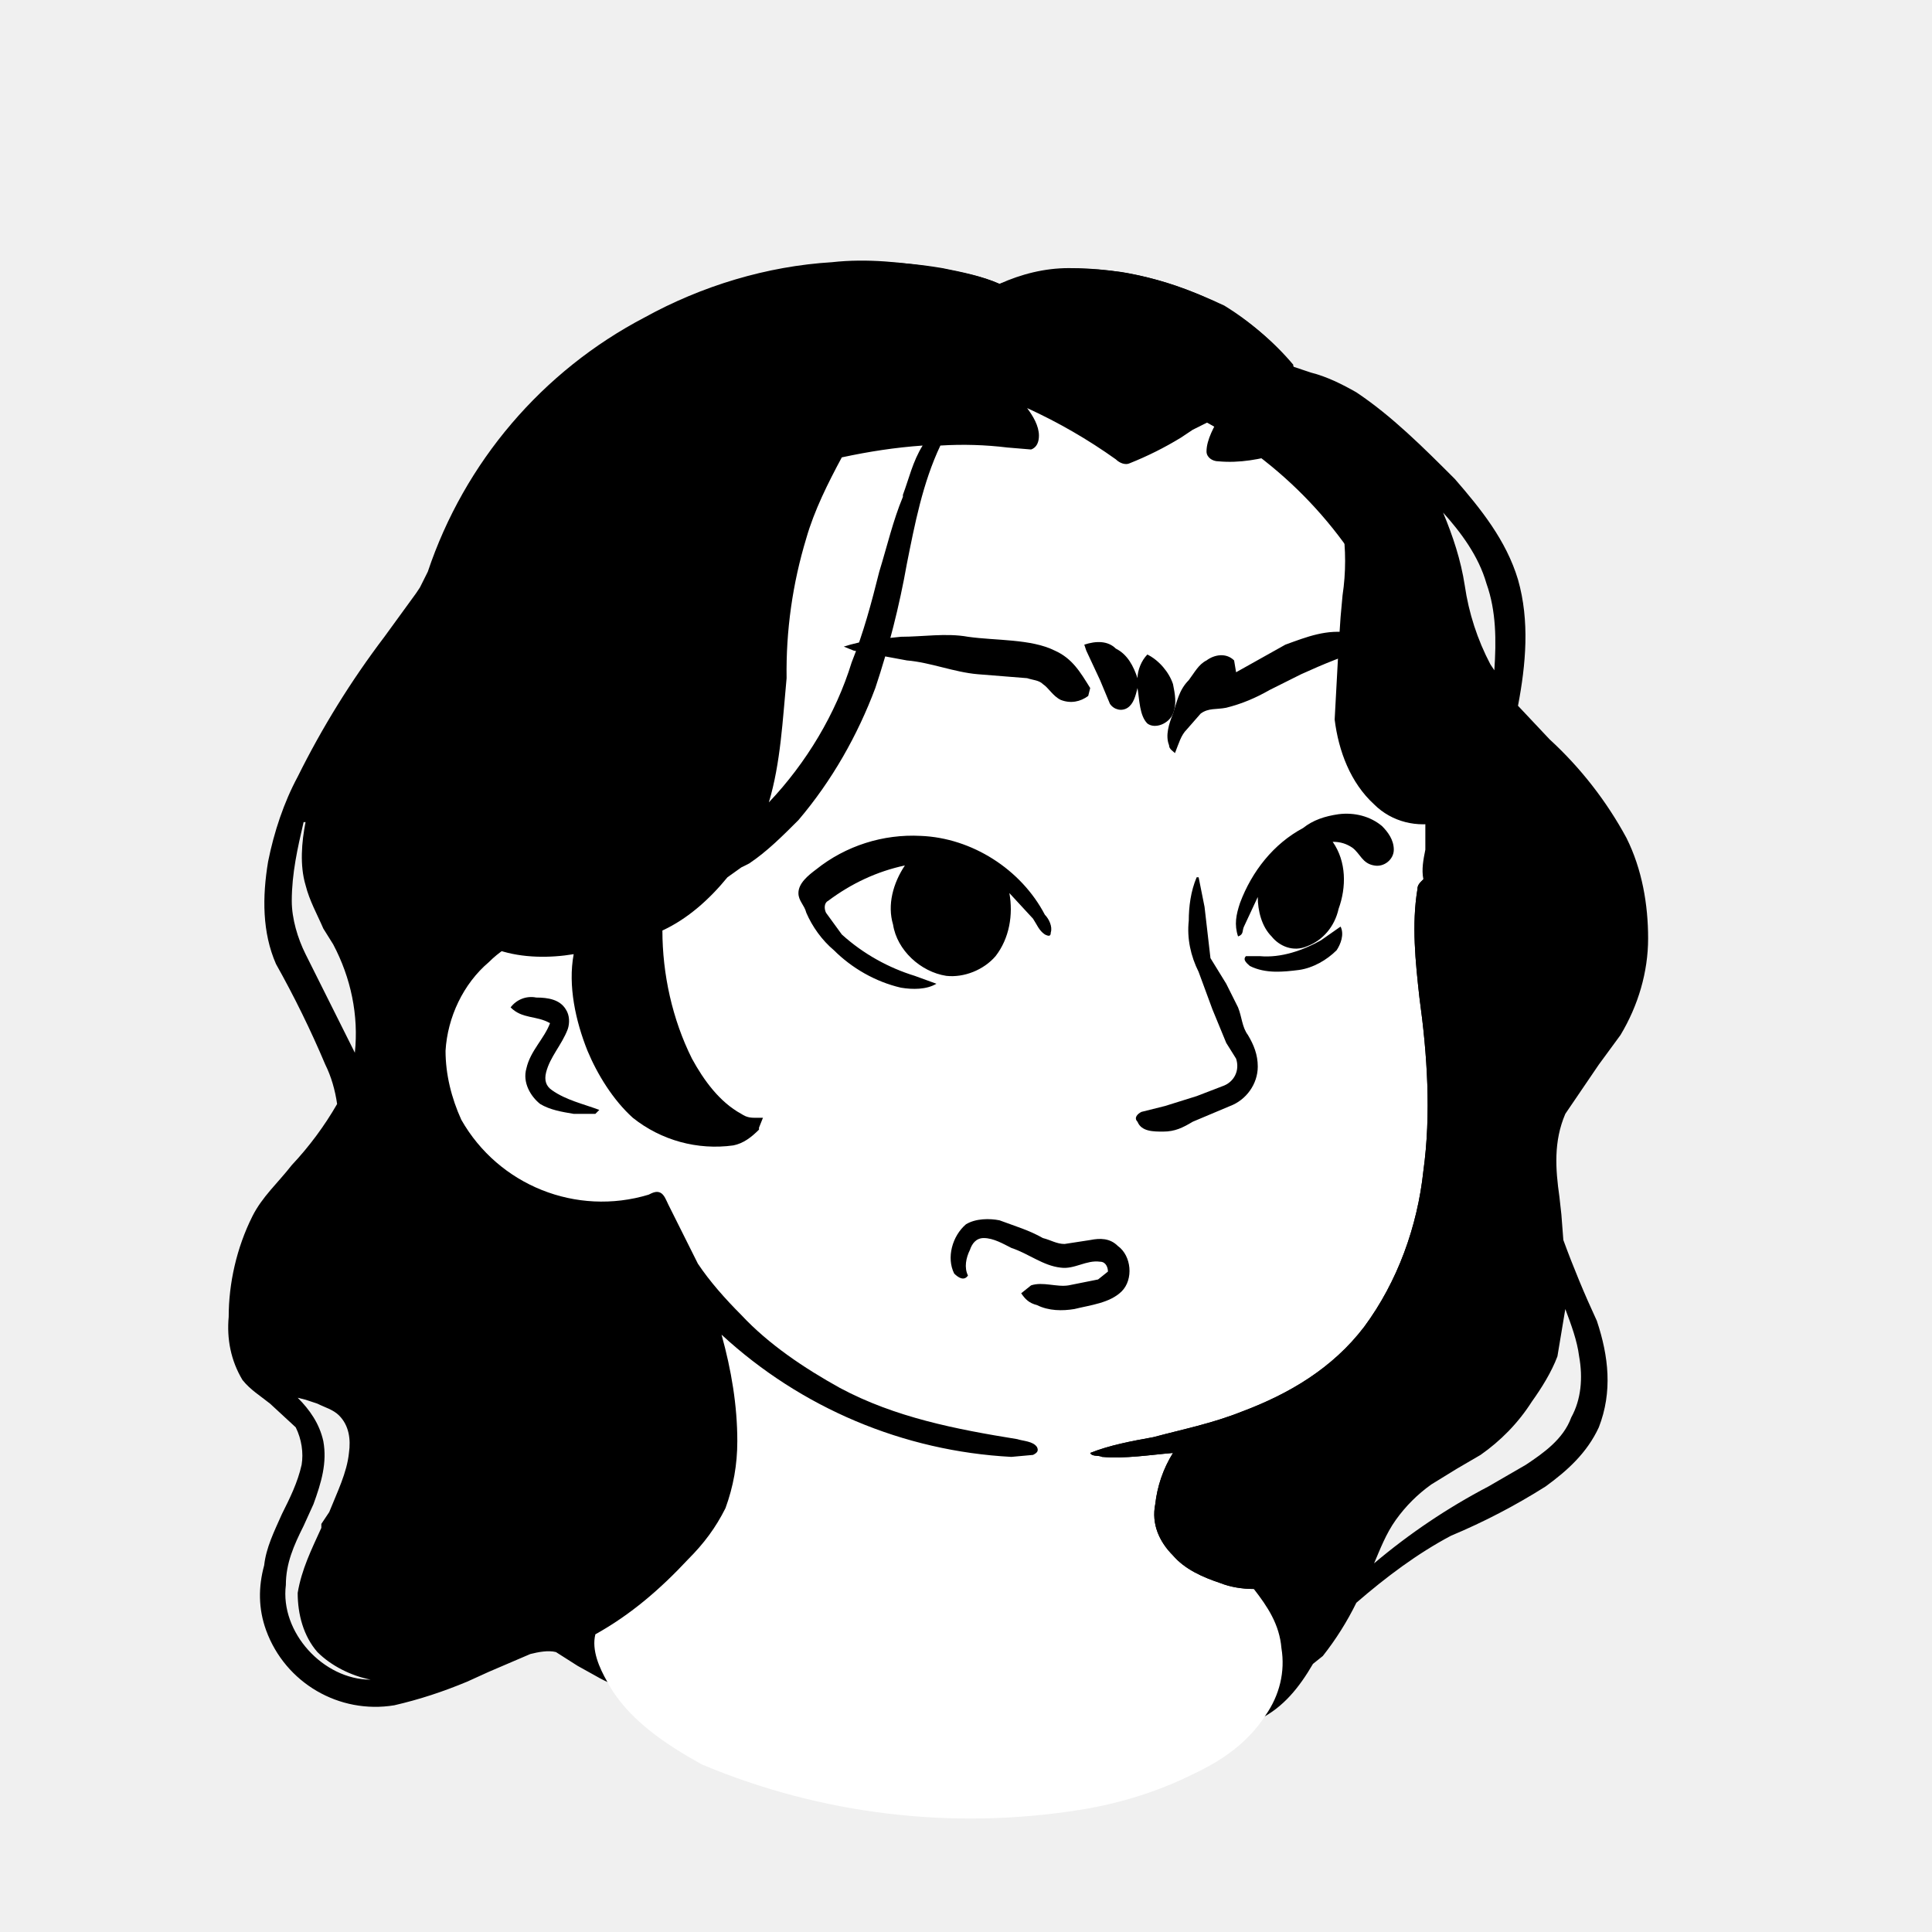
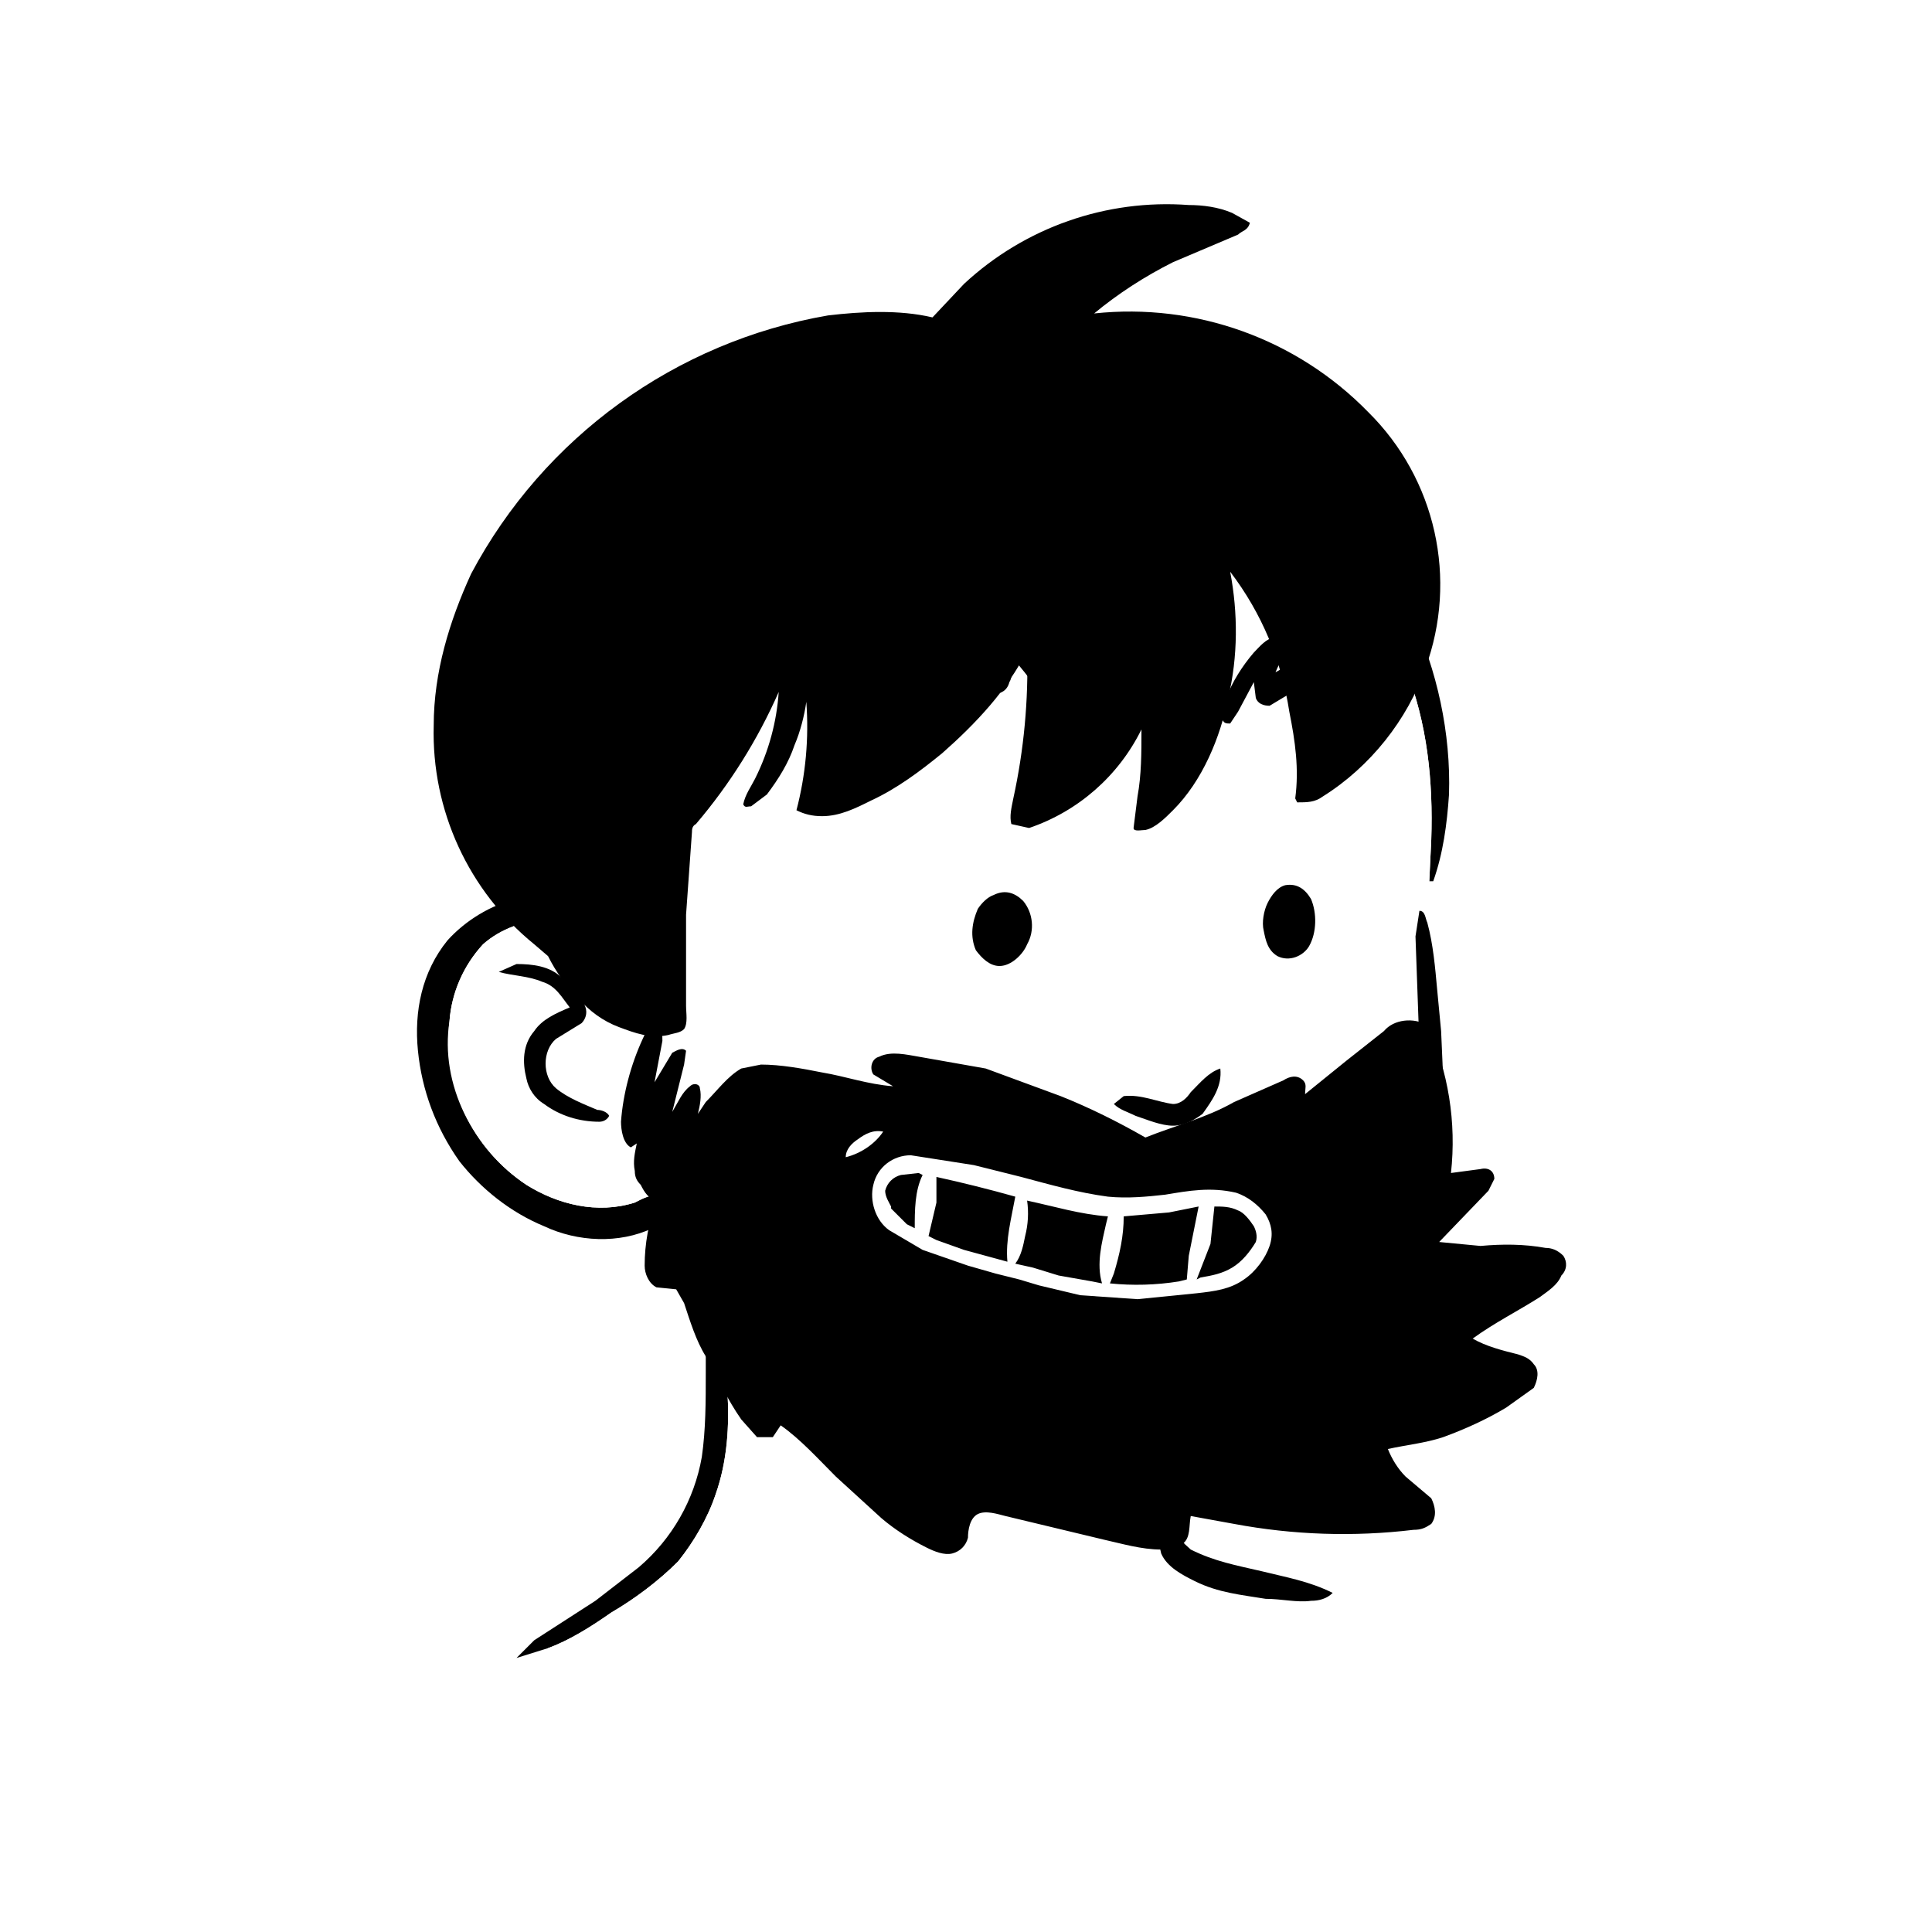
<svg xmlns="http://www.w3.org/2000/svg" viewBox="0 0 980 980" fill="none" shape-rendering="auto">
  <mask id="viewboxMask">
    <rect width="980" height="980" rx="0" ry="0" x="0" y="0" fill="#fff" />
  </mask>
  <g mask="url(#viewboxMask)">
+     <rect fill="#ffffff" width="980" height="980" x="0" y="0" />
    <g transform="translate(10 -60)">
-       <path fill-rule="evenodd" clip-rule="evenodd" d="M412 193c18-2 36 0 54 3h1c10 2 21 4 30 8 11-5 23-8 35-8a167 167 0 0 1 78 19 134 134 0 0 1 36 30v1l6 2 3 1c8 2 16 6 23 10 18 12 34 28 50 44 13 15 26 31 32 51 6 21 4 43 0 64l16 17a192 192 0 0 1 39 50c8 16 11 34 11 51s-5 34-14 49l-11 15-17 25c-6 14-5 28-3 42l1 9 1 13a533 533 0 0 0 17 41c6 18 8 36 1 54-6 13-16 22-27 30a323 323 0 0 1-48 25c-17 9-33 21-48 34a151 151 0 0 1-17 27l-5 4c-7 12-15 22-27 28-16 8-32 8-49 9-11 0-21-1-32-4-16-3-32-11-48-18-14-6-28-13-42-17-11-3-22-5-33-1-7 2-13 7-18 12l-9 7c-7 5-14 8-22 9-15 1-31-2-46-6-13-3-26-6-38-13l-9-5-11-7c-4-1-9 0-13 1l-21 9-11 5c-12 5-24 9-37 12a59 59 0 0 1-65-38c-4-11-4-22-1-33 1-9 5-17 9-26 4-8 8-16 10-25 1-6 0-13-3-19l-13-12c-5-4-10-7-14-12-6-10-8-21-7-32 0-17 4-35 12-51 5-10 13-17 20-26a167 167 0 0 0 23-31c-1-7-3-14-6-20a507 507 0 0 0-25-51c-7-16-7-34-4-52 3-15 8-30 15-43a443 443 0 0 1 44-71l16-22 2-3 4-8a227 227 0 0 1 110-129c29-16 62-26 95-28Zm310 127c9 10 18 22 22 36 5 14 5 29 4 44l-2-3a124 124 0 0 1-13-40c-2-13-6-25-11-37ZM145 477h-1c-3 13-6 26-6 40 0 9 3 19 7 27l10 20 15 30c2-19-2-38-11-55l-5-8c-3-7-7-14-9-22-3-10-2-22 0-32Zm639 247c3 8 6 16 7 24 2 11 1 22-4 31-4 11-14 18-23 24l-19 11a319 319 0 0 0-58 39c3-7 6-15 11-22s11-13 18-18l13-8 12-7c10-7 19-16 26-27 5-7 10-15 13-23l4-24Zm-639 46-4-1c6 6 11 13 13 22 2 11-1 21-5 32l-5 11c-5 10-9 19-9 30-3 24 19 48 43 48-10-2-20-7-27-14-7-8-10-19-10-30 2-12 7-22 12-33v-2l4-6c4-10 9-20 10-30 1-7 0-14-5-19-3-3-7-4-11-6l-6-2Z" fill="#000000" />
-       <path d="M486 236c57-2 115 18 159 56a209 209 0 0 1 73 190c-1 4-1 8-4 12l-1-3v-33a215 215 0 0 0-172-206 235 235 0 0 0-270 153c-12 37-14 78-6 116 6-2 12-2 17-2 2 1 5 1 6 3s0 3-1 4l-12 4c-14 3-27 8-37 18a63 63 0 0 0-22 45c0 12 3 24 8 35 8 13 19 24 33 31 18 10 41 13 62 7 2-1 4-2 6-1s3 4 4 6l15 30a215 215 0 0 0 72 63c28 15 59 21 90 26 3 1 8 1 10 4 1 2 0 3-2 4l-11 1a231 231 0 0 1-147-62c5 18 8 36 8 54 0 12-2 23-6 34-5 10-11 18-19 26a196 196 0 0 1-60 43c-1-1 1-2 2-3l17-14c13-12 25-23 35-38a93 93 0 0 0 17-65l-4-39-2-10-12-17c-5-10-11-20-13-31a93 93 0 0 1-96-31 81 81 0 0 1-19-51c0-12 3-23 8-34 9-16 23-29 40-36-8-31-8-62-3-93 8-40 26-77 51-108 45-54 115-87 186-88Z" fill="#000" />
-       <path d="M541 252a214 214 0 0 1 172 206v33c-1 5-2 10-1 15-2 2-3 3-3 5-3 18-1 37 1 55 4 29 6 59 2 88-3 28-13 56-30 79-16 21-38 34-62 43-15 6-30 9-45 13-11 2-22 4-32 8 1 2 4 1 6 2 12 1 24-1 36-2-5 8-8 17-9 26-2 10 2 19 9 26 6 7 15 11 24 14 5 2 11 3 17 3 7 9 13 18 14 30 2 12-1 24-8 34-9 14-22 23-37 30-18 9-38 15-57 18a352 352 0 0 1-192-23c-18-10-38-23-48-42-4-7-8-16-6-24 18-10 33-23 47-38 8-8 14-16 19-26 4-11 6-22 6-34 0-18-3-36-8-54a235 235 0 0 0 147 62l11-1c2-1 3-2 2-4-2-3-7-3-10-4-31-5-62-11-90-26-18-10-36-22-50-37-8-8-16-17-22-26l-15-30c-1-2-2-5-4-6s-4 0-6 1a82 82 0 0 1-95-38c-5-11-8-23-8-35 1-17 9-34 22-45 10-10 23-15 37-18l12-4c1-1 2-2 1-4s-4-2-6-3c-5 0-11 0-17 2-8-38-6-79 6-116a236 236 0 0 1 270-153Z" fill="#ffffff" />
-       <path d="m712 506 3 3 1 13 3 45c3 20 5 40 5 60 0 16-1 32-5 47-6 28-20 56-40 76a174 174 0 0 1-88 46c-1 9-4 16-4 25-1 6 2 10 5 15 8 8 18 14 28 19l18 9c-3 3-8 1-12 2-6 0-12-1-17-3-9-3-18-7-24-14-7-7-11-16-9-26 1-9 4-18 9-26-12 1-24 3-36 2-2-1-5 0-6-2 10-4 21-6 32-8 15-4 30-7 45-13 24-9 46-22 62-43 17-23 27-51 30-79 4-29 2-59-2-88-2-18-4-37-1-55 0-2 1-3 3-5ZM262 566c6 0 12 1 15 6 2 3 2 7 1 10-3 8-9 14-11 22-1 4 0 7 3 9 7 5 16 7 24 10l-2 2h-11c-6-1-12-2-17-5-5-4-9-11-7-18 2-9 9-15 12-23-7-4-14-2-20-8 3-4 8-6 13-5Z" fill="#000" />
-       <g fill="#000000">
-         <path d="M669 473c8-1 16 1 22 6 3 3 6 7 6 12s-5 9-10 8c-6-1-7-6-11-9-3-2-6-3-10-3 7 10 7 23 3 34-2 9-8 16-16 19-7 3-14 0-18-5-5-5-7-13-7-20l-7 15c-1 2 0 4-3 5-2-6-1-11 1-17 6-16 17-30 32-38 5-4 11-6 18-7ZM457 484c26 1 51 17 63 40 2 2 4 6 3 9 0 2-1 2-3 1-3-2-4-5-6-8l-12-13c2 11 0 23-7 32-6 7-16 11-25 10-13-2-25-13-27-26-3-10 0-21 6-30-14 3-27 9-39 18-2 1-2 4-1 6l8 11c11 10 24 17 37 21l11 4c-5 3-12 3-18 2-13-3-25-10-34-19-6-5-11-12-14-19-1-4-4-6-4-10 0-5 5-9 9-12 15-12 34-18 53-17Z" />
-         <path d="M670 530c2 4 0 9-2 12-5 5-12 9-19 10-8 1-17 2-25-2-1-1-4-3-2-5h7c11 1 22-3 31-8l10-7Z" />
-       </g>
-       <g fill="#000000">
-         <path d="M675 381c5 0 8 4 9 8-11 3-23 8-34 13l-16 8c-7 4-14 7-22 9-5 1-9 0-13 3l-7 8c-3 3-4 7-6 12-1-1-3-2-3-4-2-5 0-11 2-16 2-6 3-12 8-17 3-4 5-8 9-10 4-3 10-4 14 0l1 6 25-14c11-4 21-8 33-6ZM481 383c14 2 32 1 44 7 9 4 13 11 18 19l-1 4c-4 3-9 4-14 2-4-2-6-6-9-8-2-2-5-2-8-3l-25-2c-12-1-24-6-36-7l-27-5-5-2c9-3 19-4 29-5 11 0 23-2 34 0Z" />
-         <path d="M540 387c6-2 12-2 16 2 6 3 9 9 11 15 0-4 2-9 5-12 6 3 11 9 13 15 1 5 2 10 0 15s-9 8-13 5c-4-4-4-12-5-18-1 4-2 8-5 10s-7 1-9-2l-5-12-7-15-1-3Z" />
-       </g>
-       <path d="M597 505h1l3 15 3 26 8 13 6 12c2 5 2 10 5 14 3 5 5 10 5 16 0 9-6 17-14 20l-19 8c-5 3-9 5-15 5-5 0-11 0-13-5-2-2 0-4 2-5l12-3 16-5 13-5c6-2 9-8 7-14l-5-8-7-17-7-19c-4-8-6-17-5-26 0-7 1-15 4-22Z" fill="#000000" />
-       <path d="M497 679c8 3 15 5 22 9 4 1 7 3 11 3l13-2c5-1 10-1 14 3 7 5 8 17 2 23s-16 7-24 9c-6 1-13 1-19-2-4-1-6-3-8-6l5-4c6-2 13 1 19 0l15-3 5-4c0-2-1-5-4-5-7-1-13 4-20 3-9-1-16-7-25-10-4-2-9-5-14-5-4 0-6 3-7 6-2 4-3 9-1 13-2 3-5 1-7-1-4-8-1-19 6-25 5-3 12-3 17-2Z" fill="#000000" />
-       <path fill-rule="evenodd" clip-rule="evenodd" d="M468 196a218 218 0 0 0-234 122 323 323 0 0 0-25 186l4 19c1 3 3 6 5 6l4 1h1c5 6 12 10 20 12 12 4 26 4 38 2-3 16 1 34 7 49 5 12 13 25 23 34a67 67 0 0 0 51 14c5-1 9-4 13-8v-1l2-5h-3c-3 0-5 0-8-2-11-6-19-17-25-28-10-20-15-43-15-65 13-6 24-16 33-27l7-5 4-2c9-6 17-14 25-22 17-20 30-43 39-67a443 443 0 0 0 16-63c4-20 8-41 17-60a185 185 0 0 1 34 1l12 1c3-1 4-4 4-7 0-5-3-10-6-14a272 272 0 0 1 45 26c2 2 5 3 7 2a172 172 0 0 0 26-13l6-4 14-7c-3 5-7 12-7 18 0 3 3 5 6 5 11 1 21-1 32-4l4-1c4-1 8 2 11 4 9 9 15 22 16 34a118 118 0 0 1 0 35l-1 11-1 15-2 37c2 16 8 32 20 43 9 9 22 12 34 9 6-2 12-6 16-10 5-4 7-9 7-16l-11 4-14 4v-8c4-3 8-7 10-11l-2-9-1-7-3-23-3-25-1-7c-2-14-4-27-9-41a162 162 0 0 0-42-68c-6-4-11-7-18-9a136 136 0 0 0-39-36c-17-8-34-14-52-17-15-2-32-3-46 1l-16 5c-9-4-19-6-29-8Zm-20 115c3-8 5-17 10-25-14 1-27 3-41 6-7 13-14 27-18 41a232 232 0 0 0-10 71c-2 21-3 43-9 63 19-20 34-45 42-71 6-15 10-30 14-46 4-13 7-26 12-38v-1Z" fill="#000000" />
+       <path d="M528 244c41 6 80 22 113 47 28 21 50 49 65 81 13 28 20 60 19 91-1 15-3 30-8 44h-2l1-21c1-30-2-59-13-87-10-30-28-57-50-79-42-40-98-62-156-63a243 243 0 0 0-196 94 207 207 0 0 0-40 139l2 25c8 0 19 0 25 7l-3 3-17 1c-12 1-24 5-33 13a64 64 0 0 0-17 39c-5 32 12 65 39 83 16 10 36 15 55 9 4-2 9-5 14-3 3 1 4 4 5 7a251 251 0 0 0 90 100c8 7 18 13 28 18 18 8 38 14 57 19l32 8c5 1 9 1 13 3l-4 1c-25 2-48-3-72-10-12-3-23-7-34-12a306 306 0 0 1-84-63l2 28c1 17 0 35-6 52-4 12-11 24-19 34-10 10-22 19-34 26-10 7-21 14-32 18l-16 5 9-9 31-20 22-17a95 95 0 0 0 32-56c2-14 2-28 2-43v-27c-10-14-22-29-27-46-17 8-38 7-55-1-17-7-32-19-43-33-12-17-19-36-21-56s2-40 15-56c9-10 22-18 35-21-4-14-6-29-6-44a234 234 0 0 1 83-173 249 249 0 0 1 199-55Z" fill="#000" />
+       <path d="M653 320c22 22 40 49 50 79 11 28 14 57 13 87l-1 21-5 15-2 13 2 56c0 21 1 42-1 63l-3 47c-2 16-7 31-14 45-11 18-26 33-44 44-13 8-27 12-41 16l-38 11-17 3c0 1 1 2 3 2 8 5 17 5 26 4-3 7-4 14-2 22 3 7 11 11 17 14 12 6 24 7 36 9 7 6 14 14 16 24 2 8 2 16-2 23-5 10-14 18-24 23-13 8-27 14-42 18a468 468 0 0 1-222-1c-17-4-33-9-48-17-12-6-23-13-32-22-5-7-9-14-10-23 11-4 22-11 32-18 12-7 24-16 34-26 8-10 15-22 19-34 6-17 7-35 6-52l-2-28 22 23c19 15 40 30 62 40 11 5 22 9 34 12 24 7 47 12 72 10l4-1c-4-2-8-2-13-3l-32-8c-19-5-39-11-57-19l-29-17c-11-9-23-17-33-27a251 251 0 0 1-56-74c-1-3-2-6-5-7-5-2-10 1-14 3-19 6-39 1-55-9a88 88 0 0 1-39-83c1-14 7-28 17-39 9-8 21-12 33-13l17-1 3-3c-6-7-17-7-25-7l-2-25a207 207 0 0 1 40-139 243 243 0 0 1 196-94c58 1 114 23 156 63Z" fill="#ffffff" />
+       <path d="M710 522c3 0 3 4 4 6 3 11 4 23 5 34l2 21c1 22 2 43 1 65-1 21-1 44-5 65a136 136 0 0 1-80 99c-15 7-31 11-48 13v15c1 3 3 4 5 6 12 6 23 8 36 11 12 3 24 5 36 11-3 3-7 4-11 4-7 1-15-1-23-1-12-2-24-3-36-9-6-3-14-7-17-14-2-8-1-15 2-22-9 1-18 1-26-4-2 0-3-1-3-2l17-3 38-11c14-4 28-8 41-16 18-11 33-26 44-44 7-14 12-29 14-45l3-47c2-21 1-42 1-63l-2-56 2-13ZM252 549c8 0 17 1 23 7 5 4 10 9 12 15 1 3 0 6-2 8l-13 8c-7 6-7 19 0 25 6 5 14 8 21 11 2 0 5 1 6 3-1 2-3 3-5 3-10 0-20-3-28-9-5-3-8-8-9-13-2-8-2-17 4-24 4-6 11-9 18-12-4-5-7-11-14-13-7-3-15-3-22-5l9-4Z" fill="#000" />
+       <path d="M642 509c6-1 10 2 13 7 3 7 3 17-1 24-3 5-10 8-16 5-5-3-6-8-7-13-1-4 0-10 2-14s5-8 9-9ZM494 514c6-3 11-1 15 3 5 6 6 15 2 22-2 5-8 11-14 11-5 0-9-4-12-8-3-7-2-14 1-21 2-3 5-6 8-7Z" fill="#000000" />
+       <path d="M494 368c5 0 9 3 11 7 8 8 15 18 20 28 2 5 4 10 3 15-1 2-2 4-4 3l-5-6c-4-8-10-15-16-22 0 4 1 10-1 13-1 4-4 6-8 6-5 0-10-4-14-7l-13-5c-2 1-4 3-6 2l-11-2-20-2-18 2c3-4 8-6 13-8 10-5 21-5 32-4 3 1 6-2 10-1 10 0 17 4 25 10l-4-19c-1-4 1-9 6-10ZM637 383c3 1 5 2 5 5 0 4-3 8-5 13 4-2 7-5 11-5 3 1 4 3 6 6 5-2 12-4 18-2 3 1 4 3 5 5-3 3-6 5-10 6-5 2-11 4-16 4-3 0-5-2-7-3l-10 6c-3 0-6-1-7-4l-1-8-8 15-4 6c-2 0-3 0-4-2-2-3 1-8 2-11 3-8 8-16 14-23 3-3 6-7 11-8Z" fill="#000000" />
+       <path d="M609 602c1 9-4 16-9 23-4 3-9 6-15 6s-13-3-19-5c-4-2-8-3-11-6l5-4c9-1 17 3 25 4 4 0 7-3 9-6 5-5 9-10 15-12Z" fill="#000000" />
+       <path d="M714 580a143 143 0 0 1 12 75l15-2c4-1 7 1 7 5l-3 6-25 26 21 2c11-1 22-1 33 1 3 0 6 1 9 4 2 3 2 7-1 10-2 5-7 8-11 11-11 7-23 13-34 21 7 4 15 6 23 8 3 1 6 2 8 5 3 3 2 8 0 12l-14 10c-10 6-21 11-32 15-9 3-19 4-28 6 2 5 5 10 9 14l13 11c2 4 3 9 0 13-3 2-5 3-9 3a300 300 0 0 1-91-3l-22-4c-1 5 0 11-4 14-3 3-7 4-11 3-10 0-20-3-29-5l-50-12c-4-1-10-3-14-1s-5 8-5 12c-1 4-4 7-8 8s-9-1-13-3c-8-4-16-9-23-15l-23-21c-9-9-18-19-28-26l-4 6h-8l-8-9c-7-10-12-21-18-32-5-8-8-18-11-27l-4-7-10-1c-4-2-6-7-6-11 0-11 2-22 6-33-4-1-6-4-8-8-2-2-3-4-3-7-1-5 0-9 1-14l-3 2c-4-2-5-9-5-13 1-14 5-29 11-42 1-2 2-5 4-6 1-2 3-2 4 0 2 1 2 5 2 7l-4 21 9-15c2-1 5-3 7-1l-1 7-6 24c3-5 5-10 9-13 2-2 5-1 5 1 1 4 0 9-1 13l4-6c6-6 11-13 18-17l10-2c10 0 21 2 31 4 12 2 23 6 36 7l-10-6c-2-3-1-8 3-9 6-3 14-1 20 0l34 6 38 14c15 6 29 13 43 21 15-6 31-10 45-18l25-11c3-2 7-3 10 0 2 2 1 4 1 7l21-17 19-15c5-6 15-7 22-3Z" fill="#000000" />
+       <path fill-rule="evenodd" clip-rule="evenodd" d="M438 634c-4 6-11 11-19 13 0-4 3-7 6-9 4-3 8-5 13-4Zm14 12 32 5 24 6c15 4 29 8 44 10 10 1 20 0 29-1 12-2 23-4 36-1 6 2 11 6 15 11 3 5 4 10 2 16s-7 13-13 17c-7 5-15 6-24 7l-30 3-29-2-21-5-10-3-12-3-14-4-23-8-17-10c-7-5-10-15-8-23 2-9 10-15 19-15Zm4 9-9 1c-4 1-7 4-8 8 0 3 2 6 3 8v1l8 8 4 2c0-9 0-19 4-27l-2-1Zm9 2a703 703 0 0 1 40 10c-2 11-5 22-4 33l-22-6-14-5-4-2 4-17v-13Zm87 20c-14-1-27-5-41-8a46 46 0 0 1-1 18c-1 5-2 10-5 14l9 2 13 4 17 3 5 1c-3-10 0-21 2-30l1-4Zm54-5c4 0 8 0 12 2 3 1 6 5 8 8 1 2 2 5 1 8-3 5-7 10-12 13s-10 4-16 5l-2 1 7-18 2-19Zm-13 25 5-25-15 3-23 2c0 10-2 19-5 29l-2 5a135 135 0 0 0 35-1l4-1 1-12Z" fill="#ffffff" />
+       <path d="M593 164c7 0 15 1 22 4l9 5c-1 4-4 4-6 6l-33 14c-14 7-28 16-40 26a169 169 0 0 1 139 50 123 123 0 0 1 29 130c-9 26-28 50-52 65-4 3-8 3-13 3l-1-2c2-15 0-29-3-44-4-26-14-50-30-71 4 21 4 43-1 64-4 20-13 42-28 57-4 4-9 9-14 10-2 0-6 1-6-1l2-16c2-11 2-22 2-34a99 99 0 0 1-57 50l-9-2c-1-4 0-8 1-13a309 309 0 0 0 7-75c-10 20-26 37-43 52-11 9-23 18-36 24-8 4-16 8-25 8-5 0-9-1-13-3a168 168 0 0 0 5-55c-1 7-3 15-6 22-3 9-8 17-14 25l-8 6c-2 0-3 1-4-1 1-5 4-9 6-13 7-14 11-29 12-44a273 273 0 0 1-42 67c-2 1-2 3-2 4l-3 42v46c0 4 1 9-1 12-2 2-5 2-8 3-9 2-17-1-25-4s-15-8-21-15c-6-6-11-13-15-21l-7-6a138 138 0 0 1-51-111c0-27 8-53 19-77a254 254 0 0 1 181-131c17-2 36-3 53 1l16-17a151 151 0 0 1 114-40Z" fill="#000000" />
    </g>
    <g transform="translate(10 -60)" />
  </g>
</svg>
